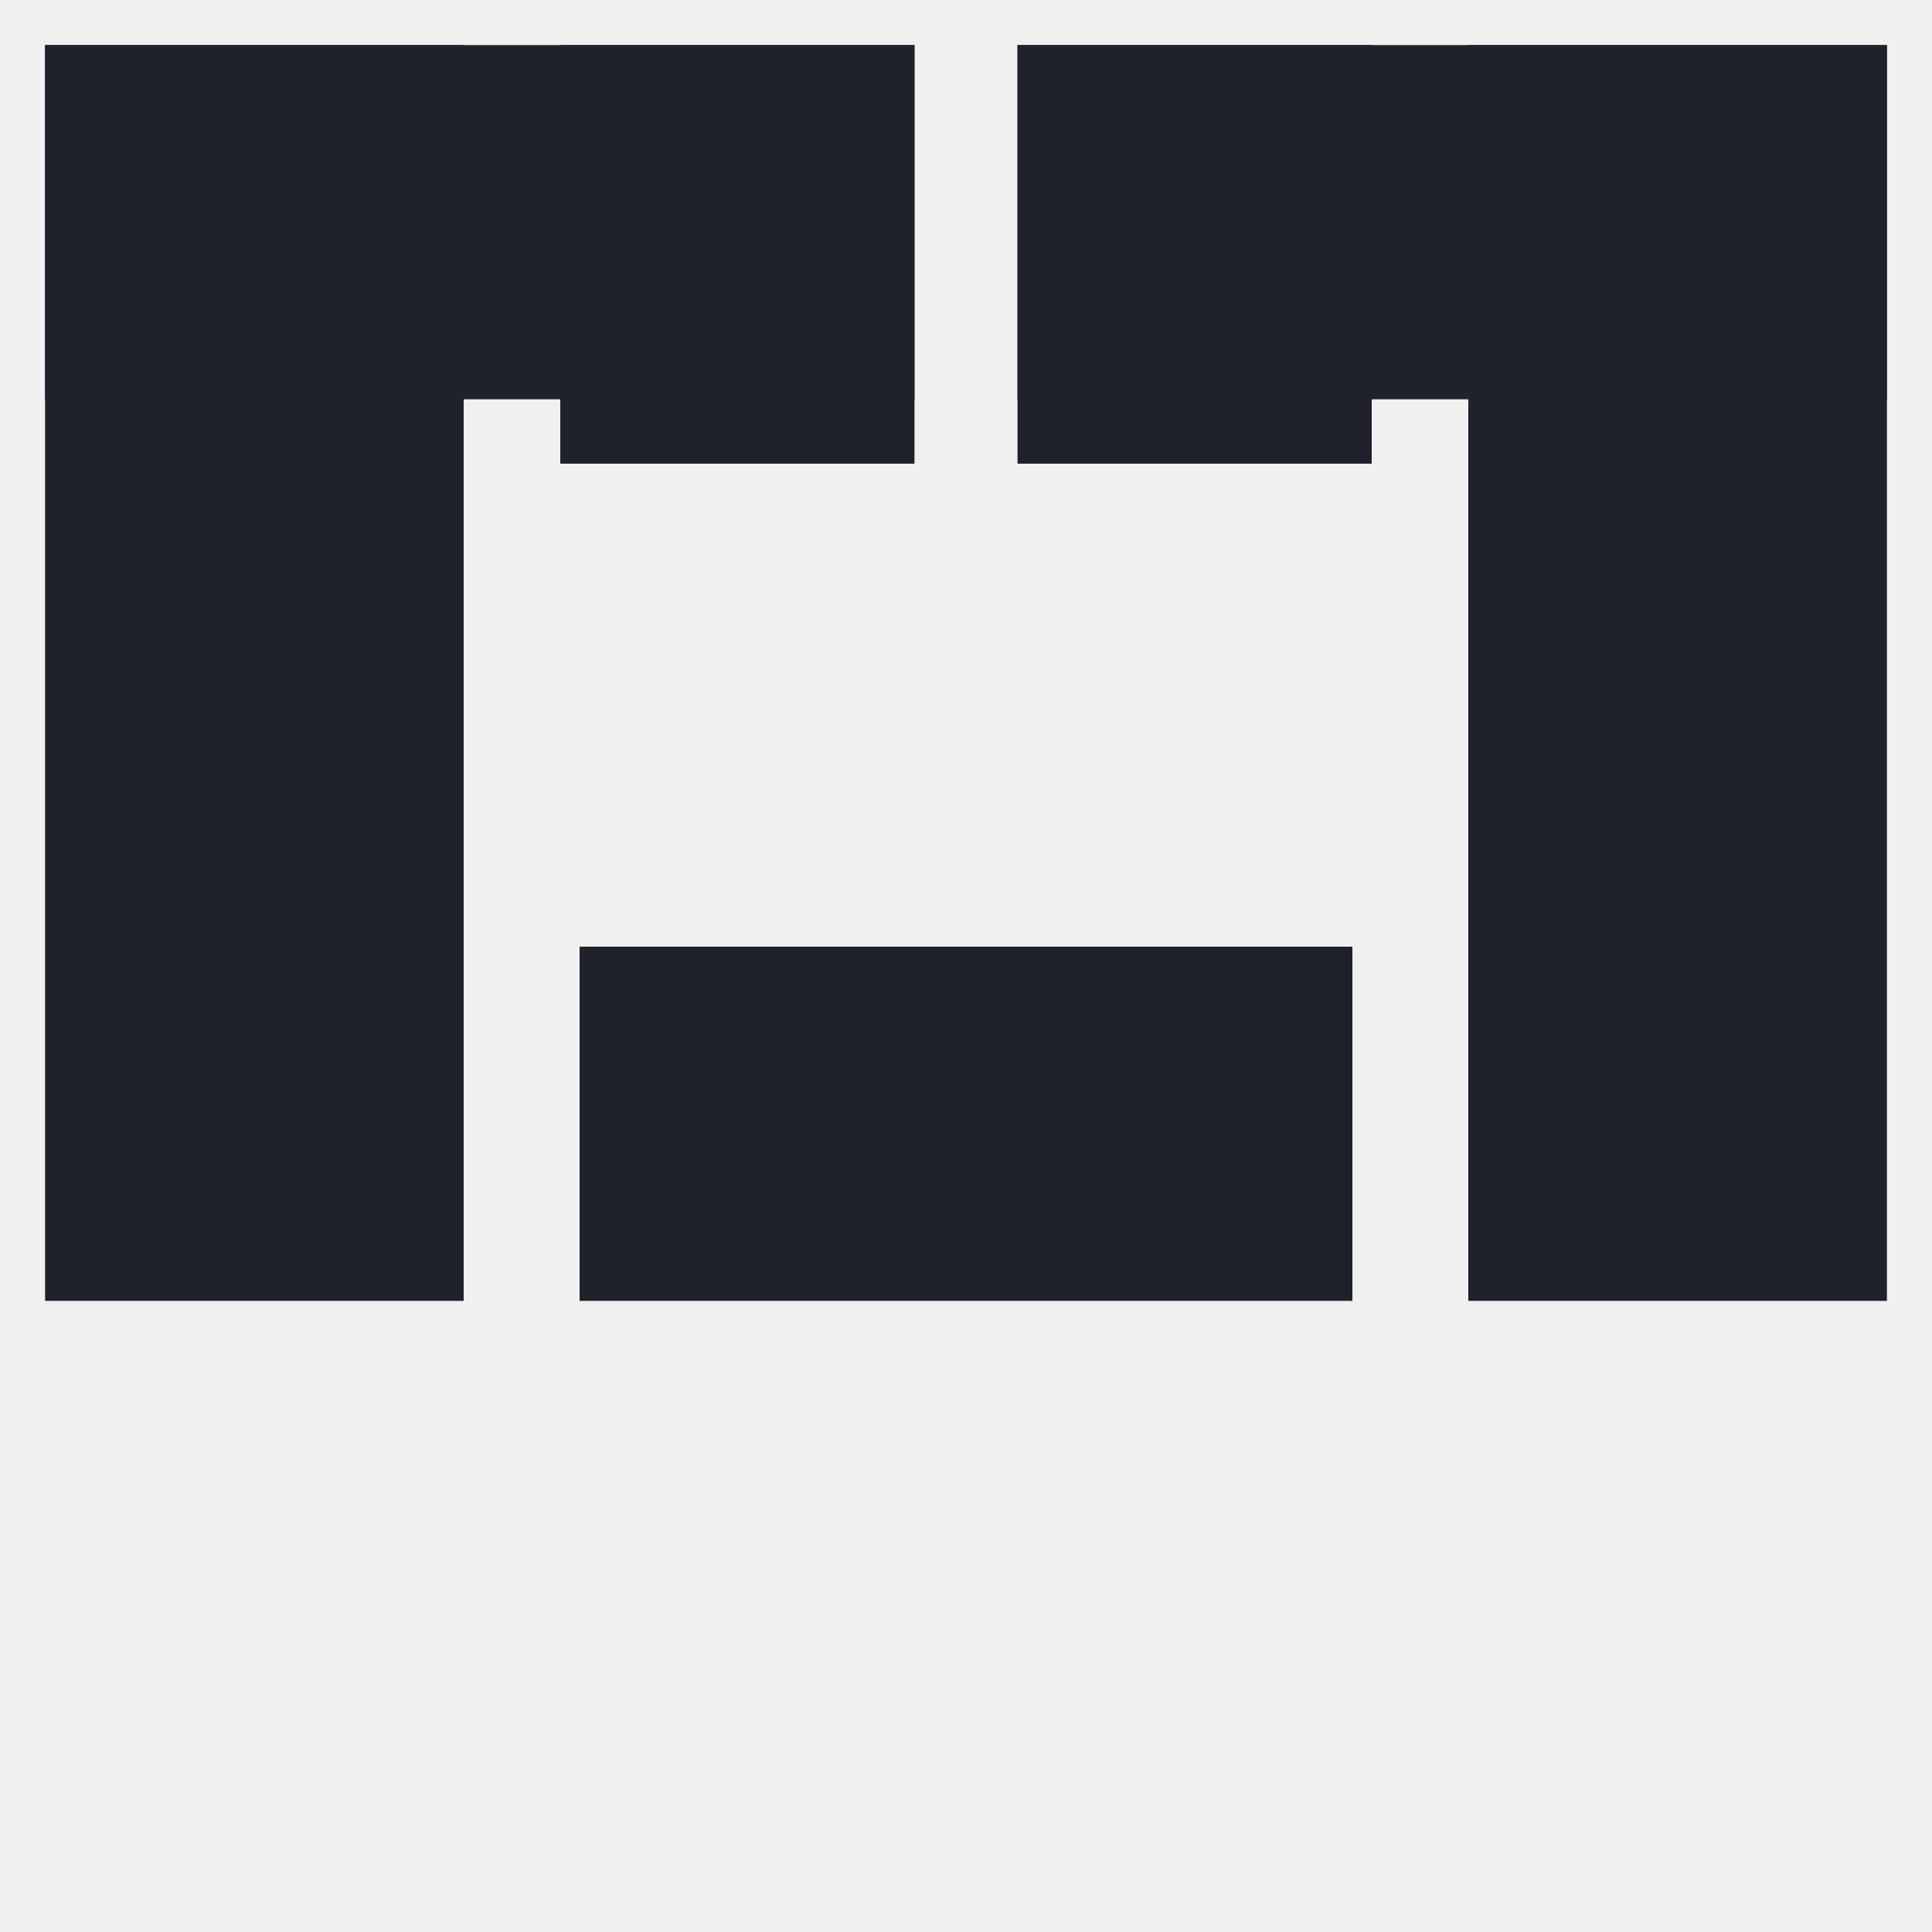
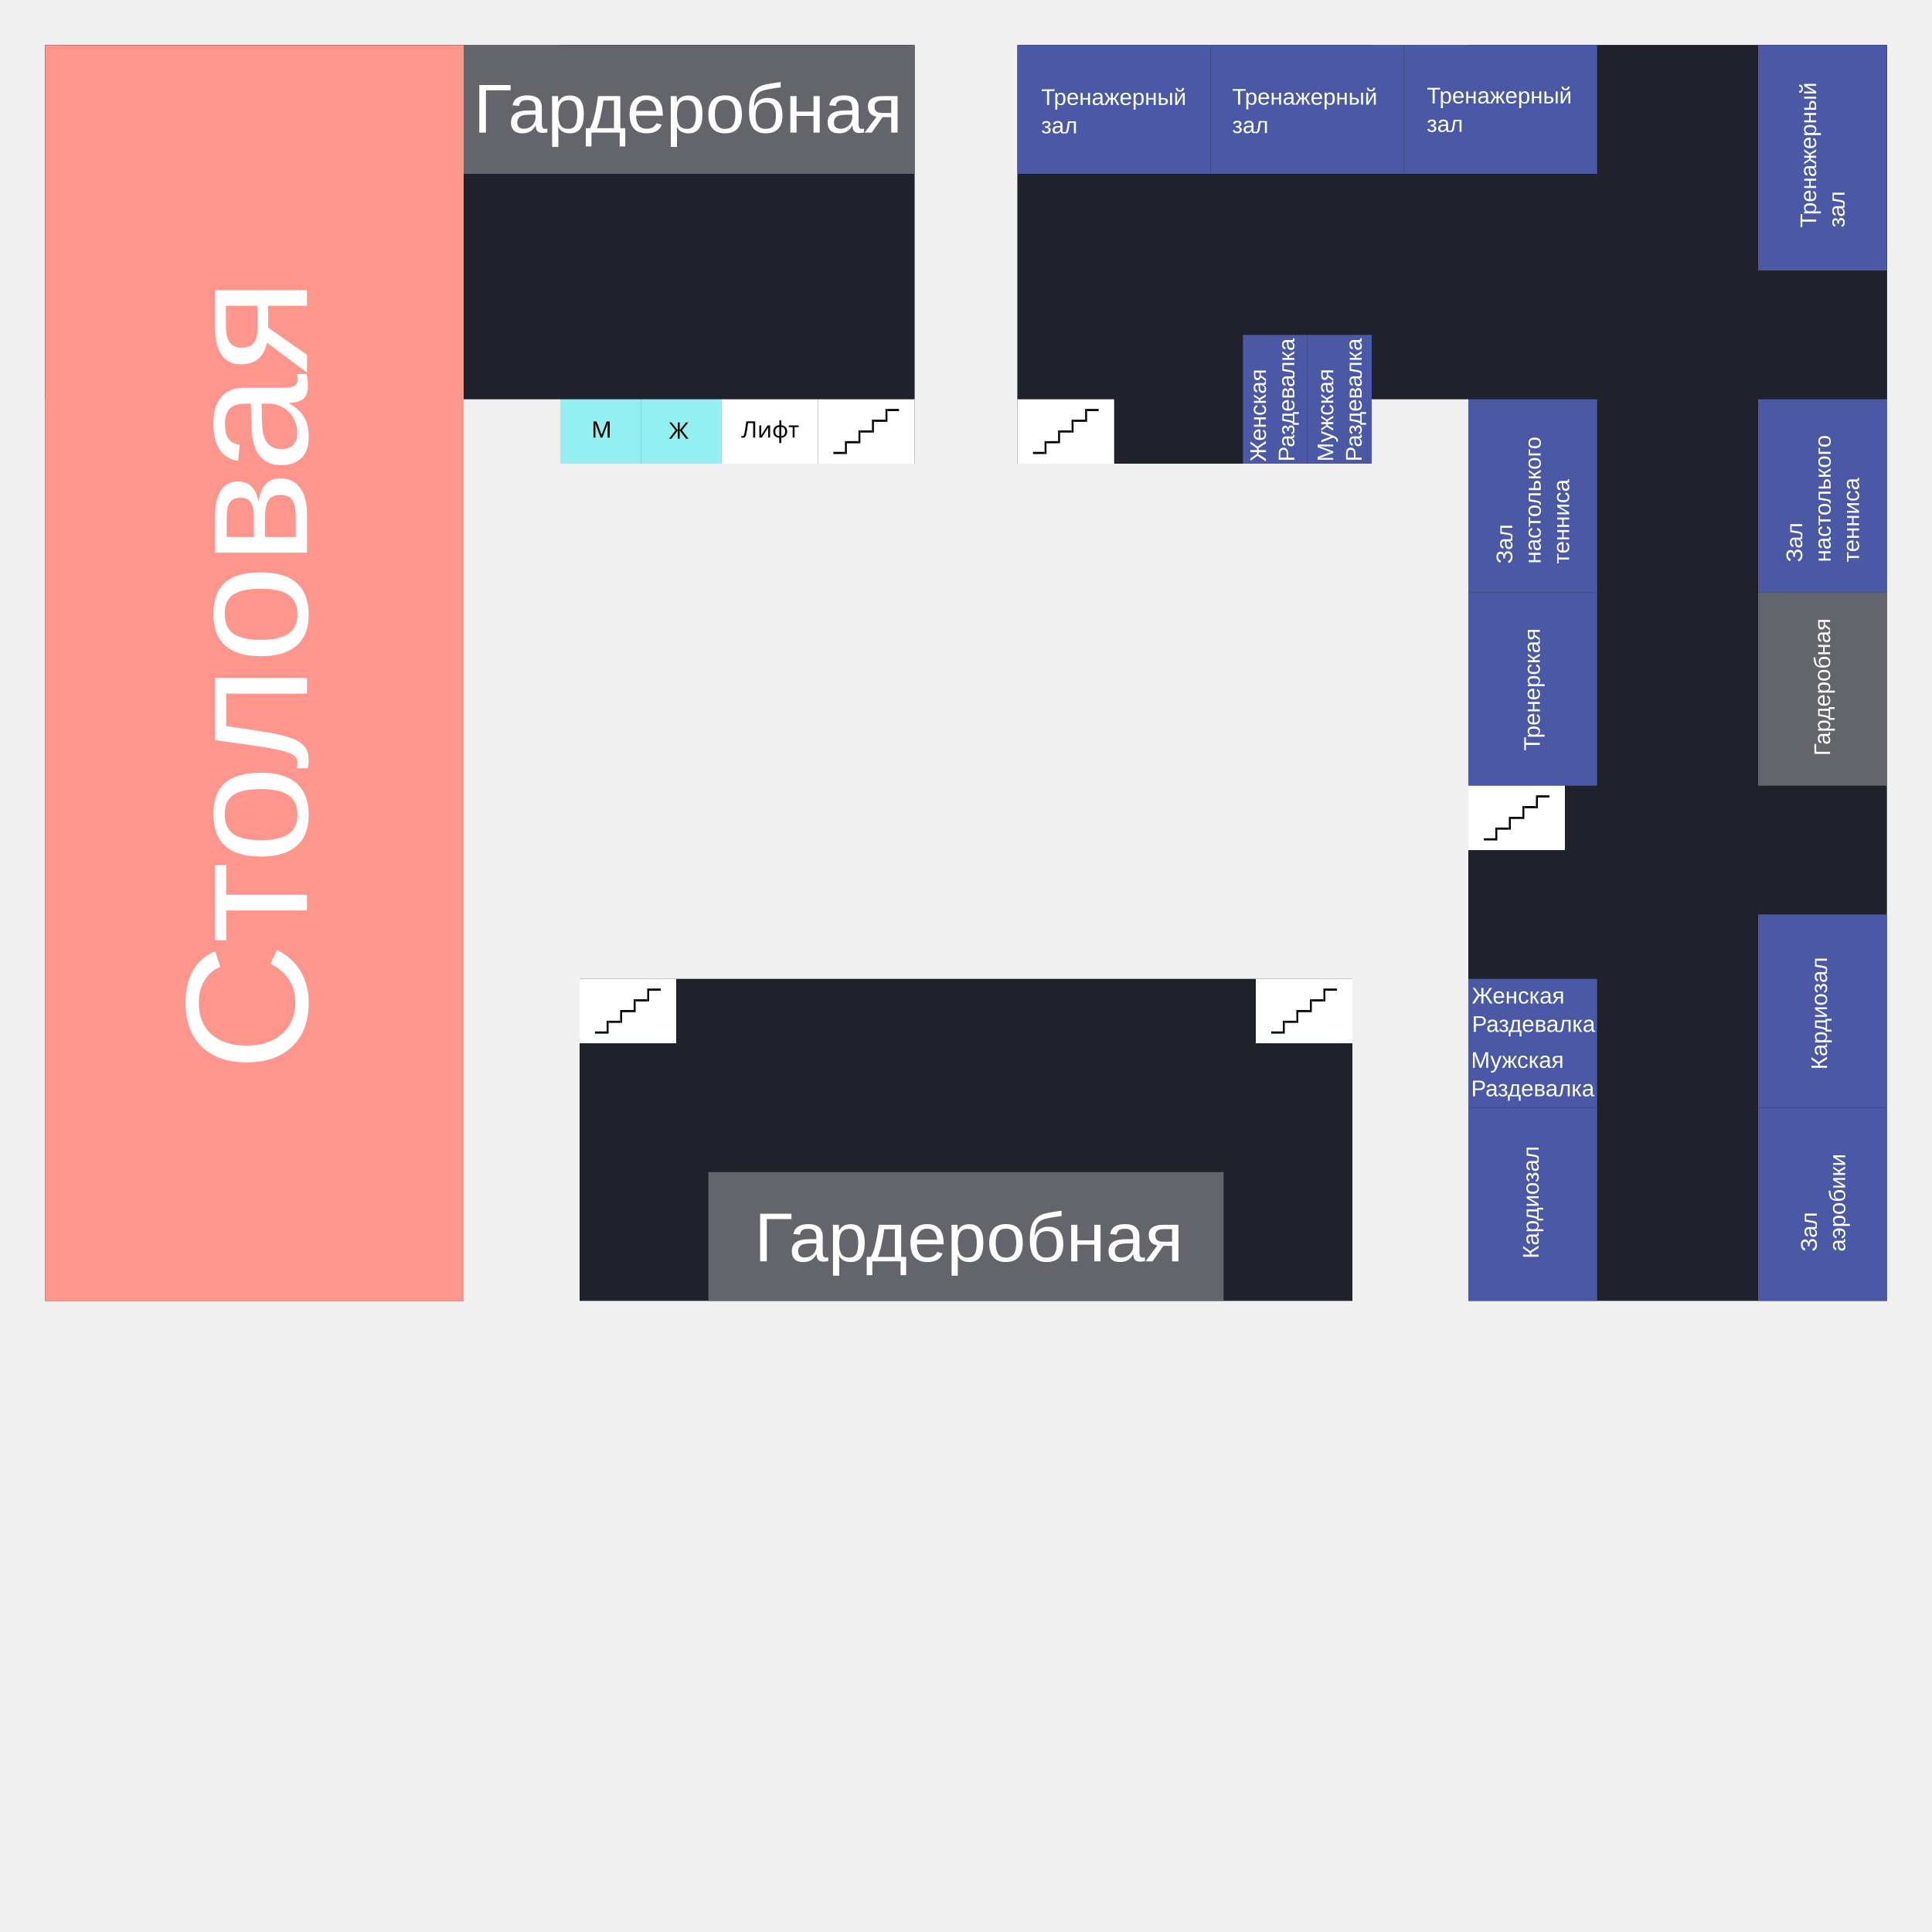
<svg xmlns="http://www.w3.org/2000/svg" width="300mm" height="300mm" viewBox="0 0 300 300" version="1.1" id="svg12">
  <defs id="defs9">
    <linearGradient id="linearGradient40841">
      <stop style="stop-color:#000000;stop-opacity:1;" offset="0" id="stop40839" />
    </linearGradient>
  </defs>
  <g id="layer1">
    <path style="fill:#1f222b;fill-opacity:1;stroke-width:1.286" d="M 904.573,477.039 V 207.66 H 779.206 653.839 V 119.581 31.503 H 872.428 1091.017 V 388.96 746.418 h -93.222 -93.222 z" id="path34935" transform="scale(0.2645833)" />
    <path style="fill:#1f222b;fill-opacity:1;stroke-width:1.286" d="M 904.573,477.039 V 207.66 H 779.206 653.839 V 119.581 31.503 H 872.428 1091.017 V 388.96 746.418 h -93.222 -93.222 z" id="path34974" transform="scale(0.2645833)" />
    <rect style="opacity:1;fill:#1f222b;fill-opacity:1;stroke:#262a34;stroke-width:0;stroke-miterlimit:4;stroke-dasharray:none;stroke-opacity:0" id="rect46204" width="65" height="195" x="7" y="7" />
    <rect style="opacity:1;fill:#1f222b;fill-opacity:1;stroke:#262a34;stroke-width:0;stroke-miterlimit:4;stroke-dasharray:none;stroke-opacity:0" id="rect46672" width="135" height="55" x="7" y="7" />
    <rect style="fill:#1f222b;fill-opacity:1;stroke:#262a34;stroke-width:0;stroke-miterlimit:4;stroke-dasharray:none;stroke-opacity:0" id="rect46672-8" width="135" height="55" x="158" y="7" />
    <rect style="opacity:1;fill:#1f222b;fill-opacity:1;stroke:#262a34;stroke-width:0;stroke-miterlimit:4;stroke-dasharray:none;stroke-opacity:0" id="rect47016" width="65" height="195" x="228" y="7" />
    <rect style="opacity:1;fill:#1f222b;fill-opacity:1;stroke:#262a34;stroke-width:0;stroke-miterlimit:4;stroke-dasharray:none;stroke-opacity:0" id="rect47326" width="55" height="65" x="87" y="7" />
+     <rect style="fill:#94f0f0;fill-opacity:1;stroke:none;stroke-width:0.304;stroke-opacity:0" id="rect52665-1-5" width="12.5" height="10" x="87" y="62" />
+     <rect style="fill:#94f0f0;fill-opacity:1;stroke:none;stroke-width:0.304;stroke-opacity:0" id="rect52665-1" width="12.5" height="10" x="99.5" y="62" />
+     <rect style="fill:#ffffff;fill-opacity:1;stroke:none;stroke-width:0.333;stroke-opacity:0" id="rect52665-1-9" width="15" height="10" x="112" y="62" />
    <rect style="fill:#1f222b;fill-opacity:1;stroke:#262a34;stroke-width:0;stroke-miterlimit:4;stroke-dasharray:none;stroke-opacity:0" id="rect47326-0" width="55" height="65" x="158" y="7" />
-     <rect style="opacity:1;fill:#1f222b;fill-opacity:1;stroke:#262a34;stroke-width:0;stroke-miterlimit:4;stroke-dasharray:none;stroke-opacity:0" id="rect47452" width="120" height="55" x="90" y="147" />
+     <rect style="opacity:1;fill:#1f222b;fill-opacity:1;stroke:#262a34;stroke-width:0;stroke-miterlimit:4;stroke-dasharray:none;stroke-opacity:0" id="rect47452" width="120" height="50" x="90" y="152" />
+     <rect style="opacity:1;fill:#63656a;fill-opacity:1;stroke:#151821;stroke-width:0;stroke-miterlimit:4;stroke-dasharray:none;stroke-opacity:1" id="rect69537" width="80" height="20" x="110" y="182" />
+     <rect style="opacity:1;fill:#63656a;fill-opacity:1;stroke:#151821;stroke-width:0;stroke-miterlimit:4;stroke-dasharray:none;stroke-opacity:1" id="rect69893" width="70" height="20" x="72" y="7" />
+     <rect style="fill:#4a58a5;fill-opacity:1;stroke:#151821;stroke-width:0;stroke-miterlimit:4;stroke-dasharray:none;stroke-opacity:1" id="rect69893-5" width="30" height="20" x="158" y="7" />
+     <text xml:space="preserve" style="font-style:normal;font-variant:normal;font-weight:normal;font-stretch:normal;font-size:3.528px;line-height:1.25;font-family:Arial;-inkscape-font-specification:Arial;fill:#ffffff;fill-opacity:1;stroke:none;stroke-width:0.265" x="161.677" y="16.292" id="text6396-8-2-6">
+       <tspan style="font-style:normal;font-variant:normal;font-weight:normal;font-stretch:normal;font-size:3.528px;font-family:Arial;-inkscape-font-specification:Arial;fill:#ffffff;fill-opacity:1;stroke-width:0.265" x="161.677" y="16.292" id="tspan30696-9">Тренажерный</tspan>
+       <tspan style="font-style:normal;font-variant:normal;font-weight:normal;font-stretch:normal;font-size:3.528px;font-family:Arial;-inkscape-font-specification:Arial;fill:#ffffff;fill-opacity:1;stroke-width:0.265" x="161.677" y="20.702" id="tspan43673">зал</tspan>
+     </text>
+     <rect style="fill:#4a58a5;fill-opacity:1;stroke:#151821;stroke-width:0;stroke-miterlimit:4;stroke-dasharray:none;stroke-opacity:1" id="rect69893-5-2" width="30" height="20" x="188" y="7" />
+     <text xml:space="preserve" style="font-style:normal;font-variant:normal;font-weight:normal;font-stretch:normal;font-size:3.528px;line-height:1.25;font-family:Arial;-inkscape-font-specification:Arial;fill:#ffffff;fill-opacity:1;stroke:none;stroke-width:0.265" x="191.335" y="16.249" id="text6396-8-2-6-9">
+       <tspan style="font-style:normal;font-variant:normal;font-weight:normal;font-stretch:normal;font-size:3.528px;font-family:Arial;-inkscape-font-specification:Arial;fill:#ffffff;fill-opacity:1;stroke-width:0.265" x="191.335" y="16.249" id="tspan30696-9-6">Тренажерный</tspan>
+       <tspan style="font-style:normal;font-variant:normal;font-weight:normal;font-stretch:normal;font-size:3.528px;font-family:Arial;-inkscape-font-specification:Arial;fill:#ffffff;fill-opacity:1;stroke-width:0.265" x="191.335" y="20.659" id="tspan43673-7">зал</tspan>
+     </text>
+     <rect style="fill:#4a58a5;fill-opacity:1;stroke:#151821;stroke-width:0;stroke-miterlimit:4;stroke-dasharray:none;stroke-opacity:1" id="rect69893-5-2-9" width="30" height="20" x="218" y="7" />
+     <text xml:space="preserve" style="font-style:normal;font-variant:normal;font-weight:normal;font-stretch:normal;font-size:3.528px;line-height:1.25;font-family:Arial;-inkscape-font-specification:Arial;fill:#ffffff;fill-opacity:1;stroke:none;stroke-width:0.265" x="221.549" y="16.062" id="text6396-8-2-6-6">
+       <tspan style="font-style:normal;font-variant:normal;font-weight:normal;font-stretch:normal;font-size:3.528px;font-family:Arial;-inkscape-font-specification:Arial;fill:#ffffff;fill-opacity:1;stroke-width:0.265" x="221.549" y="16.062" id="tspan30696-9-61">Тренажерный</tspan>
+       <tspan style="font-style:normal;font-variant:normal;font-weight:normal;font-stretch:normal;font-size:3.528px;font-family:Arial;-inkscape-font-specification:Arial;fill:#ffffff;fill-opacity:1;stroke-width:0.265" x="221.549" y="20.472" id="tspan43673-4">зал</tspan>
+     </text>
+     <rect style="fill:#4a58a5;fill-opacity:1;stroke:#151821;stroke-width:0;stroke-miterlimit:4;stroke-dasharray:none;stroke-opacity:1" id="rect69893-5-2-2" width="20" height="35" x="273" y="7" />
+     <text xml:space="preserve" style="font-style:normal;font-variant:normal;font-weight:normal;font-stretch:normal;font-size:3.528px;line-height:1.25;font-family:Arial;-inkscape-font-specification:Arial;fill:#ffffff;fill-opacity:1;stroke:none;stroke-width:0.265" x="-35.323" y="282.009" id="text6396-8-2-6-7" transform="rotate(-90)">
+       <tspan style="font-style:normal;font-variant:normal;font-weight:normal;font-stretch:normal;font-size:3.528px;font-family:Arial;-inkscape-font-specification:Arial;fill:#ffffff;fill-opacity:1;stroke-width:0.265" x="-35.323" y="282.009" id="tspan30696-9-2">Тренажерный</tspan>
+       <tspan style="font-style:normal;font-variant:normal;font-weight:normal;font-stretch:normal;font-size:3.528px;font-family:Arial;-inkscape-font-specification:Arial;fill:#ffffff;fill-opacity:1;stroke-width:0.265" x="-35.323" y="286.418" id="tspan43673-47">зал</tspan>
+     </text>
+     <rect style="fill:#4a58a5;fill-opacity:1;stroke:#151821;stroke-width:0;stroke-miterlimit:4;stroke-dasharray:none;stroke-opacity:1" id="rect69893-5-2-2-2" width="20" height="30" x="273" y="62" />
+     <text xml:space="preserve" style="font-style:normal;font-variant:normal;font-weight:normal;font-stretch:normal;font-size:3.528px;line-height:1.25;font-family:Arial;-inkscape-font-specification:Arial;fill:#ffffff;fill-opacity:1;stroke:none;stroke-width:0.265" x="-87.302" y="279.849" id="text6396-6" transform="rotate(-90)">
+       <tspan id="tspan6394-3" style="font-style:normal;font-variant:normal;font-weight:normal;font-stretch:normal;font-size:3.528px;font-family:Arial;-inkscape-font-specification:Arial;fill:#ffffff;fill-opacity:1;stroke-width:0.265" x="-87.302" y="279.849">Зал </tspan>
+       <tspan style="font-style:normal;font-variant:normal;font-weight:normal;font-stretch:normal;font-size:3.528px;font-family:Arial;-inkscape-font-specification:Arial;fill:#ffffff;fill-opacity:1;stroke-width:0.265" x="-87.302" y="284.258" id="tspan20279">настолького </tspan>
+       <tspan style="font-style:normal;font-variant:normal;font-weight:normal;font-stretch:normal;font-size:3.528px;font-family:Arial;-inkscape-font-specification:Arial;fill:#ffffff;fill-opacity:1;stroke-width:0.265" x="-87.302" y="288.668" id="tspan21763">тенниса</tspan>
+     </text>
+     <rect style="fill:#63656a;fill-opacity:1;stroke:#151821;stroke-width:0;stroke-miterlimit:4;stroke-dasharray:none;stroke-opacity:1" id="rect69893-5-2-2-2-9" width="20" height="30" x="273" y="92" />
+     <rect style="fill:#4a58a5;fill-opacity:1;stroke:#151821;stroke-width:0;stroke-miterlimit:4;stroke-dasharray:none;stroke-opacity:1" id="rect69893-5-2-2-2-8" width="20" height="30" x="273" y="172" />
+     <text xml:space="preserve" style="font-style:normal;font-variant:normal;font-weight:normal;font-stretch:normal;font-size:3.528px;line-height:1.25;font-family:Arial;-inkscape-font-specification:Arial;fill:#ffffff;fill-opacity:1;stroke:none;stroke-width:0.265" x="-194.357" y="282.107" id="text6396-7-0" transform="rotate(-90)">
+       <tspan id="tspan6394-15-2" style="font-style:normal;font-variant:normal;font-weight:normal;font-stretch:normal;font-size:3.528px;font-family:Arial;-inkscape-font-specification:Arial;fill:#ffffff;fill-opacity:1;stroke-width:0.265" x="-194.357" y="282.107">Зал</tspan>
+       <tspan style="font-style:normal;font-variant:normal;font-weight:normal;font-stretch:normal;font-size:3.528px;font-family:Arial;-inkscape-font-specification:Arial;fill:#ffffff;fill-opacity:1;stroke-width:0.265" x="-194.357" y="286.517" id="tspan41275">аэробики</tspan>
+     </text>
+     <rect style="fill:#4a58a5;fill-opacity:1;stroke:#151821;stroke-width:0;stroke-miterlimit:4;stroke-dasharray:none;stroke-opacity:1" id="rect69893-5-2-2-2-1" width="20" height="30" x="273" y="142" />
+     <text xml:space="preserve" style="font-style:normal;font-variant:normal;font-weight:normal;font-stretch:normal;font-size:3.528px;line-height:1.25;font-family:Arial;-inkscape-font-specification:Arial;fill:#ffffff;fill-opacity:1;stroke:none;stroke-width:0.265" x="-166.107" y="283.697" id="text6396-7-2" transform="rotate(-90)">
+       <tspan id="tspan6394-15-6" style="font-style:normal;font-variant:normal;font-weight:normal;font-stretch:normal;font-size:3.528px;font-family:Arial;-inkscape-font-specification:Arial;fill:#ffffff;fill-opacity:1;stroke-width:0.265" x="-166.107" y="283.697">Кардиозал</tspan>
+     </text>
+     <text xml:space="preserve" style="font-style:normal;font-variant:normal;font-weight:normal;font-stretch:normal;font-size:3.528px;line-height:1.25;font-family:Arial;-inkscape-font-specification:Arial;fill:#ffffff;fill-opacity:1;stroke:none;stroke-width:0.265" x="-197.592" y="283.353" id="text6396-62" transform="rotate(-90)">
+       <tspan id="tspan6394-5" style="font-style:normal;font-variant:normal;font-weight:normal;font-stretch:normal;font-size:3.528px;font-family:Arial;-inkscape-font-specification:Arial;fill:#ffffff;fill-opacity:1;stroke-width:0.265" x="-197.592" y="283.353" />
+     </text>
+     <rect style="fill:#4a58a5;fill-opacity:1;stroke:#151821;stroke-width:0;stroke-miterlimit:4;stroke-dasharray:none;stroke-opacity:1" id="rect69893-5-2-2-2-97" width="20" height="30" x="228" y="172" />
+     <text xml:space="preserve" style="font-style:normal;font-variant:normal;font-weight:normal;font-stretch:normal;font-size:3.528px;line-height:1.25;font-family:Arial;-inkscape-font-specification:Arial;fill:#ffffff;fill-opacity:1;stroke:none;stroke-width:0.265" x="-195.44" y="238.919" id="text6396-7" transform="rotate(-90)">
+       <tspan id="tspan6394-15" style="font-style:normal;font-variant:normal;font-weight:normal;font-stretch:normal;font-size:3.528px;font-family:Arial;-inkscape-font-specification:Arial;fill:#ffffff;fill-opacity:1;stroke-width:0.265" x="-195.44" y="238.919">Кардиозал</tspan>
+     </text>
+     <rect style="fill:#4a58a5;fill-opacity:1;stroke:#151821;stroke-width:0;stroke-miterlimit:4;stroke-dasharray:none;stroke-opacity:1" id="rect69893-5-2-2-2-97-2" width="20" height="30" x="228" y="62" />
+     <text xml:space="preserve" style="font-style:normal;font-variant:normal;font-weight:normal;font-stretch:normal;font-size:3.528px;line-height:1.25;font-family:Arial;-inkscape-font-specification:Arial;fill:#ffffff;fill-opacity:1;stroke:none;stroke-width:0.265" x="-87.548" y="234.831" id="text6396-6-3" transform="rotate(-90)">
+       <tspan id="tspan6394-3-4" style="font-style:normal;font-variant:normal;font-weight:normal;font-stretch:normal;font-size:3.528px;font-family:Arial;-inkscape-font-specification:Arial;fill:#ffffff;fill-opacity:1;stroke-width:0.265" x="-87.548" y="234.831">Зал </tspan>
+       <tspan style="font-style:normal;font-variant:normal;font-weight:normal;font-stretch:normal;font-size:3.528px;font-family:Arial;-inkscape-font-specification:Arial;fill:#ffffff;fill-opacity:1;stroke-width:0.265" x="-87.548" y="239.24" id="tspan20279-7">настолького </tspan>
+       <tspan style="font-style:normal;font-variant:normal;font-weight:normal;font-stretch:normal;font-size:3.528px;font-family:Arial;-inkscape-font-specification:Arial;fill:#ffffff;fill-opacity:1;stroke-width:0.265" x="-87.548" y="243.65" id="tspan21763-4">тенниса</tspan>
+     </text>
+     <rect style="fill:#4a58a5;fill-opacity:1;stroke:#151821;stroke-width:0;stroke-miterlimit:4;stroke-dasharray:none;stroke-opacity:1" id="rect69893-5-2-2-2-97-2-1" width="20" height="30" x="228" y="92" />
+     <text xml:space="preserve" style="font-style:normal;font-variant:normal;font-weight:normal;font-stretch:normal;font-size:3.528px;line-height:1.25;font-family:Arial;-inkscape-font-specification:Arial;fill:#ffffff;fill-opacity:1;stroke:none;stroke-width:0.265" x="-116.582" y="239.106" id="text6396-8" transform="rotate(-90)">
+       <tspan id="tspan6394-1" style="font-style:normal;font-variant:normal;font-weight:normal;font-stretch:normal;font-size:3.528px;font-family:Arial;-inkscape-font-specification:Arial;fill:#ffffff;fill-opacity:1;stroke-width:0.265" x="-116.582" y="239.106">Тренерская</tspan>
+       <tspan style="font-style:normal;font-variant:normal;font-weight:normal;font-stretch:normal;font-size:3.528px;font-family:Arial;-inkscape-font-specification:Arial;fill:#ffffff;fill-opacity:1;stroke-width:0.265" x="-116.582" y="243.516" id="tspan28825" />
+     </text>
+     <rect style="opacity:1;fill:#4a58a5;fill-opacity:1;stroke:#151821;stroke-width:0;stroke-miterlimit:4;stroke-dasharray:none;stroke-opacity:1" id="rect70789" width="20" height="10" x="228" y="162" />
+     <text xml:space="preserve" style="font-style:normal;font-variant:normal;font-weight:normal;font-stretch:normal;font-size:3.528px;line-height:1.25;font-family:Arial;-inkscape-font-specification:Arial;fill:#ffffff;fill-opacity:1;stroke:none;stroke-width:0.265" x="228.421" y="165.815" id="text6396-8-2-4">
+       <tspan style="font-style:normal;font-variant:normal;font-weight:normal;font-stretch:normal;font-size:3.528px;font-family:Arial;-inkscape-font-specification:Arial;fill:#ffffff;fill-opacity:1;stroke-width:0.265" x="228.421" y="165.815" id="tspan32272">Мужская</tspan>
+       <tspan style="font-style:normal;font-variant:normal;font-weight:normal;font-stretch:normal;font-size:3.528px;font-family:Arial;-inkscape-font-specification:Arial;fill:#ffffff;fill-opacity:1;stroke-width:0.265" x="228.421" y="170.224" id="tspan30696-4">Раздевалка</tspan>
+     </text>
+     <rect style="fill:#4a58a5;fill-opacity:1;stroke:#151821;stroke-width:0;stroke-miterlimit:4;stroke-dasharray:none;stroke-opacity:1" id="rect70789-0" width="20" height="10" x="228" y="152" />
+     <text xml:space="preserve" style="font-style:normal;font-variant:normal;font-weight:normal;font-stretch:normal;font-size:3.528px;line-height:1.25;font-family:Arial;-inkscape-font-specification:Arial;fill:#ffffff;fill-opacity:1;stroke:none;stroke-width:0.265" x="228.549" y="155.821" id="text6396-8-2">
+       <tspan style="font-style:normal;font-variant:normal;font-weight:normal;font-stretch:normal;font-size:3.528px;font-family:Arial;-inkscape-font-specification:Arial;fill:#ffffff;fill-opacity:1;stroke-width:0.265" x="228.549" y="155.821" id="tspan28825-8">Женская</tspan>
+       <tspan style="font-style:normal;font-variant:normal;font-weight:normal;font-stretch:normal;font-size:3.528px;font-family:Arial;-inkscape-font-specification:Arial;fill:#ffffff;fill-opacity:1;stroke-width:0.265" x="228.549" y="160.231" id="tspan30696">Раздевалка</tspan>
+     </text>
+     <rect style="fill:#ff968e;fill-opacity:1;stroke:#151821;stroke-width:0;stroke-miterlimit:4;stroke-dasharray:none;stroke-opacity:1" id="rect46204-0" width="65" height="195" x="7" y="7" />
+     <text xml:space="preserve" style="font-size:10.871px;line-height:1.25;font-family:Arial;-inkscape-font-specification:Arial;fill:#ffffff;fill-opacity:1;stroke-width:0.272" x="115.652" y="198.378" id="text77013" transform="scale(1.01282,0.9873418)">
+       <tspan id="tspan77011" style="fill:#ffffff;fill-opacity:1;stroke-width:0.272" x="115.652" y="198.378">Гардеробная</tspan>
+     </text>
+     <text xml:space="preserve" style="font-size:27.287px;line-height:1.25;font-family:Arial;-inkscape-font-specification:Arial;fill:#ffffff;fill-opacity:1;stroke-width:0.284" x="-164.737" y="48.144" id="text82771" transform="matrix(0,-1.009931,0.9901665,0,0,0)">
+       <tspan id="tspan82769" style="font-size:27.287px;fill:#ffffff;fill-opacity:1;stroke-width:0.284" x="-164.737" y="48.144">Столовая</tspan>
+     </text>
+     <text xml:space="preserve" style="font-size:10.871px;line-height:1.25;font-family:Arial;-inkscape-font-specification:Arial;fill:#ffffff;fill-opacity:1;stroke-width:0.272" x="72.595" y="20.858" id="text77013-6" transform="scale(1.01282,0.9873418)">
+       <tspan id="tspan77011-0" style="fill:#ffffff;fill-opacity:1;stroke-width:0.272" x="72.595" y="20.858">Гардеробная</tspan>
+     </text>
+     <text xml:space="preserve" style="font-size:3.528px;line-height:1.25;font-family:Arial;-inkscape-font-specification:Arial;fill:#ffffff;fill-opacity:1;stroke-width:0.131" x="116.452" y="-228.485" id="text77013-9" transform="matrix(0,0.8109059,-1.233189,0,0,0)">
+       <tspan id="tspan77011-9" style="font-size:3.528px;fill:#ffffff;fill-opacity:1;stroke-width:0.131" x="116.452" y="-228.485" />
+     </text>
+     <text xml:space="preserve" style="font-style:normal;font-variant:normal;font-weight:normal;font-stretch:normal;font-size:3.528px;line-height:1.25;font-family:Arial;-inkscape-font-specification:Arial;fill:#ffffff;fill-opacity:1;stroke:none;stroke-width:0.265" x="-117.365" y="284.177" id="text6396" transform="rotate(-90)">
+       <tspan id="tspan6394" style="font-style:normal;font-variant:normal;font-weight:normal;font-stretch:normal;font-size:3.528px;font-family:Arial;-inkscape-font-specification:Arial;fill:#ffffff;fill-opacity:1;stroke-width:0.265" x="-117.365" y="284.177">Гардеробная</tspan>
+     </text>
+     <rect style="fill:#4a58a5;fill-opacity:1;stroke:#151821;stroke-width:0;stroke-miterlimit:4;stroke-dasharray:none;stroke-opacity:1" id="rect70789-0-3" width="20" height="10" x="52" y="-213" transform="rotate(90)" />
+     <rect style="fill:#4a58a5;fill-opacity:1;stroke:#151821;stroke-width:0;stroke-miterlimit:4;stroke-dasharray:none;stroke-opacity:1" id="rect70789-0-3-7" width="20" height="10" x="52" y="-203" transform="rotate(90)" />
+     <text xml:space="preserve" style="font-style:normal;font-variant:normal;font-weight:normal;font-stretch:normal;font-size:3.528px;line-height:1.25;font-family:Arial;-inkscape-font-specification:Arial;fill:#ffffff;fill-opacity:1;stroke:none;stroke-width:0.265" x="-71.686" y="196.575" id="text6396-8-2-0" transform="rotate(-90)">
+       <tspan style="font-style:normal;font-variant:normal;font-weight:normal;font-stretch:normal;font-size:3.528px;font-family:Arial;-inkscape-font-specification:Arial;fill:#ffffff;fill-opacity:1;stroke-width:0.265" x="-71.686" y="196.575" id="tspan28825-8-5">Женская</tspan>
+       <tspan style="font-style:normal;font-variant:normal;font-weight:normal;font-stretch:normal;font-size:3.528px;font-family:Arial;-inkscape-font-specification:Arial;fill:#ffffff;fill-opacity:1;stroke-width:0.265" x="-71.686" y="200.985" id="tspan30696-45">Раздевалка</tspan>
+     </text>
+     <text xml:space="preserve" style="font-style:normal;font-variant:normal;font-weight:normal;font-stretch:normal;font-size:3.528px;line-height:1.25;font-family:Arial;-inkscape-font-specification:Arial;fill:#ffffff;fill-opacity:1;stroke:none;stroke-width:0.265" x="-71.679" y="207.026" id="text6396-8-2-4-5" transform="rotate(-90)">
+       <tspan style="font-style:normal;font-variant:normal;font-weight:normal;font-stretch:normal;font-size:3.528px;font-family:Arial;-inkscape-font-specification:Arial;fill:#ffffff;fill-opacity:1;stroke-width:0.265" x="-71.679" y="207.026" id="tspan32272-1">Мужская</tspan>
+       <tspan style="font-style:normal;font-variant:normal;font-weight:normal;font-stretch:normal;font-size:3.528px;font-family:Arial;-inkscape-font-specification:Arial;fill:#ffffff;fill-opacity:1;stroke-width:0.265" x="-71.679" y="211.435" id="tspan30696-4-5">Раздевалка</tspan>
+     </text>
+     <g id="layer1-9" transform="matrix(0.6,0,0,0.6666667,135,85.33333)">
+       <rect style="fill:#ffffff;stroke:none;stroke-width:0.124" id="rect44815" width="25" height="15" x="100" y="100" />
+       <g id="g47292" transform="translate(20.81443,-33.17526)">
+         <rect style="fill:#000000;stroke:none;stroke-width:0.169" id="rect46953-56-3" width="0.5" height="3" x="86.186" y="142.925" />
+         <rect style="fill:#000000;stroke:none;stroke-width:0.169" id="rect46953-1-3-4" width="0.5" height="3" x="-143.425" y="86.686" transform="rotate(-90)" />
+         <rect style="fill:#000000;stroke:none;stroke-width:0.169" id="rect46953-7-5-9" width="0.5" height="3" x="89.686" y="140.425" />
+         <rect style="fill:#000000;stroke:none;stroke-width:0.169" id="rect46953-3-5-9" width="0.5" height="3" x="-140.925" y="90.186" transform="rotate(-90)" />
+         <rect style="fill:#000000;stroke:none;stroke-width:0.169" id="rect46953-6-0-5" width="0.5" height="3" x="93.186" y="137.925" />
+         <rect style="fill:#000000;stroke:none;stroke-width:0.169" id="rect46953-9-0-3" width="0.5" height="3" x="-138.425" y="93.686" transform="rotate(-90)" />
+         <rect style="fill:#000000;stroke:none;stroke-width:0.169" id="rect46953-5-0-8" width="0.5" height="3" x="96.686" y="135.425" />
+         <rect style="fill:#000000;stroke:none;stroke-width:0.169" id="rect46953-8-1-8" width="0.5" height="3" x="-135.925" y="97.186" transform="rotate(-90)" />
+         <rect style="fill:#000000;stroke:none;stroke-width:0.169" id="rect46953-70-4-6" width="0.5" height="3" x="-145.925" y="83.186" transform="rotate(-90)" />
+       </g>
+     </g>
+     <g id="layer1-9-59" transform="matrix(0.6,0,0,0.6666667,98,-4.666667)">
+       <rect style="fill:#ffffff;stroke:none;stroke-width:0.124" id="rect44815-1" width="25" height="15" x="100" y="100" />
+       <g id="g47292-9" transform="translate(20.81443,-33.17526)">
+         <rect style="fill:#000000;stroke:none;stroke-width:0.169" id="rect46953-56-3-5" width="0.5" height="3" x="86.186" y="142.925" />
+         <rect style="fill:#000000;stroke:none;stroke-width:0.169" id="rect46953-1-3-4-5" width="0.5" height="3" x="-143.425" y="86.686" transform="rotate(-90)" />
+         <rect style="fill:#000000;stroke:none;stroke-width:0.169" id="rect46953-7-5-9-7" width="0.5" height="3" x="89.686" y="140.425" />
+         <rect style="fill:#000000;stroke:none;stroke-width:0.169" id="rect46953-3-5-9-9" width="0.5" height="3" x="-140.925" y="90.186" transform="rotate(-90)" />
+         <rect style="fill:#000000;stroke:none;stroke-width:0.169" id="rect46953-6-0-5-2" width="0.5" height="3" x="93.186" y="137.925" />
+         <rect style="fill:#000000;stroke:none;stroke-width:0.169" id="rect46953-9-0-3-4" width="0.5" height="3" x="-138.425" y="93.686" transform="rotate(-90)" />
+         <rect style="fill:#000000;stroke:none;stroke-width:0.169" id="rect46953-5-0-8-9" width="0.5" height="3" x="96.686" y="135.425" />
+         <rect style="fill:#000000;stroke:none;stroke-width:0.169" id="rect46953-8-1-8-3" width="0.5" height="3" x="-135.925" y="97.186" transform="rotate(-90)" />
+         <rect style="fill:#000000;stroke:none;stroke-width:0.169" id="rect46953-70-4-6-8" width="0.5" height="3" x="-145.925" y="83.186" transform="rotate(-90)" />
+       </g>
+     </g>
+     <g id="layer1-9-6" transform="matrix(0.6,0,0,0.6666667,168,55.33333)">
+       <rect style="fill:#ffffff;stroke:none;stroke-width:0.124" id="rect44815-19" width="25" height="15" x="100" y="100" />
+       <g id="g47292-7" transform="translate(20.81443,-33.17526)">
+         <rect style="fill:#000000;stroke:none;stroke-width:0.169" id="rect46953-56-3-0" width="0.5" height="3" x="86.186" y="142.925" />
+         <rect style="fill:#000000;stroke:none;stroke-width:0.169" id="rect46953-1-3-4-2" width="0.5" height="3" x="-143.425" y="86.686" transform="rotate(-90)" />
+         <rect style="fill:#000000;stroke:none;stroke-width:0.169" id="rect46953-7-5-9-27" width="0.5" height="3" x="89.686" y="140.425" />
+         <rect style="fill:#000000;stroke:none;stroke-width:0.169" id="rect46953-3-5-9-8" width="0.5" height="3" x="-140.925" y="90.186" transform="rotate(-90)" />
+         <rect style="fill:#000000;stroke:none;stroke-width:0.169" id="rect46953-6-0-5-3" width="0.5" height="3" x="93.186" y="137.925" />
+         <rect style="fill:#000000;stroke:none;stroke-width:0.169" id="rect46953-9-0-3-6" width="0.5" height="3" x="-138.425" y="93.686" transform="rotate(-90)" />
+         <rect style="fill:#000000;stroke:none;stroke-width:0.169" id="rect46953-5-0-8-8" width="0.5" height="3" x="96.686" y="135.425" />
+         <rect style="fill:#000000;stroke:none;stroke-width:0.169" id="rect46953-8-1-8-90" width="0.5" height="3" x="-135.925" y="97.186" transform="rotate(-90)" />
+         <rect style="fill:#000000;stroke:none;stroke-width:0.169" id="rect46953-70-4-6-1" width="0.5" height="3" x="-145.925" y="83.186" transform="rotate(-90)" />
+       </g>
+     </g>
+     <g id="layer1-9-8" transform="matrix(0.6,0,0,0.6666667,67,-4.666667)" style="stroke:none;stroke-opacity:1">
+       <rect style="fill:#ffffff;stroke:none;stroke-width:0.124;stroke-opacity:1" id="rect44815-70" width="25" height="15" x="100" y="100" />
+       <g id="g47292-4" transform="translate(20.81443,-33.17526)" style="stroke:none;stroke-opacity:1">
+         <rect style="fill:#000000;stroke:none;stroke-width:0.169;stroke-opacity:1" id="rect46953-56-3-2" width="0.5" height="3" x="86.186" y="142.925" />
+         <rect style="fill:#000000;stroke:none;stroke-width:0.169;stroke-opacity:1" id="rect46953-1-3-4-9" width="0.5" height="3" x="-143.425" y="86.686" transform="rotate(-90)" />
+         <rect style="fill:#000000;stroke:none;stroke-width:0.169;stroke-opacity:1" id="rect46953-7-5-9-2" width="0.5" height="3" x="89.686" y="140.425" />
+         <rect style="fill:#000000;stroke:none;stroke-width:0.169;stroke-opacity:1" id="rect46953-3-5-9-3" width="0.5" height="3" x="-140.925" y="90.186" transform="rotate(-90)" />
+         <rect style="fill:#000000;stroke:none;stroke-width:0.169;stroke-opacity:1" id="rect46953-6-0-5-6" width="0.5" height="3" x="93.186" y="137.925" />
+         <rect style="fill:#000000;stroke:none;stroke-width:0.169;stroke-opacity:1" id="rect46953-9-0-3-1" width="0.5" height="3" x="-138.425" y="93.686" transform="rotate(-90)" />
+         <rect style="fill:#000000;stroke:none;stroke-width:0.169;stroke-opacity:1" id="rect46953-5-0-8-5" width="0.5" height="3" x="96.686" y="135.425" />
+         <rect style="fill:#000000;stroke:none;stroke-width:0.169;stroke-opacity:1" id="rect46953-8-1-8-9" width="0.5" height="3" x="-135.925" y="97.186" transform="rotate(-90)" />
+         <rect style="fill:#000000;stroke:none;stroke-width:0.169;stroke-opacity:1" id="rect46953-70-4-6-7" width="0.5" height="3" x="-145.925" y="83.186" transform="rotate(-90)" />
+       </g>
+     </g>
+     <g id="layer1-9-86" transform="matrix(0.6,0,0,0.6666667,30,85.33333)">
+       <rect style="fill:#ffffff;stroke:none;stroke-width:0.124" id="rect44815-9" width="25" height="15" x="100" y="100" />
+       <g id="g47292-1" transform="translate(20.81443,-33.17526)">
+         <rect style="fill:#000000;stroke:none;stroke-width:0.169" id="rect46953-56-3-4" width="0.5" height="3" x="86.186" y="142.925" />
+         <rect style="fill:#000000;stroke:none;stroke-width:0.169" id="rect46953-1-3-4-0" width="0.5" height="3" x="-143.425" y="86.686" transform="rotate(-90)" />
+         <rect style="fill:#000000;stroke:none;stroke-width:0.169" id="rect46953-7-5-9-0" width="0.5" height="3" x="89.686" y="140.425" />
+         <rect style="fill:#000000;stroke:none;stroke-width:0.169" id="rect46953-3-5-9-1" width="0.5" height="3" x="-140.925" y="90.186" transform="rotate(-90)" />
+         <rect style="fill:#000000;stroke:none;stroke-width:0.169" id="rect46953-6-0-5-5" width="0.5" height="3" x="93.186" y="137.925" />
+         <rect style="fill:#000000;stroke:none;stroke-width:0.169" id="rect46953-9-0-3-7" width="0.5" height="3" x="-138.425" y="93.686" transform="rotate(-90)" />
+         <rect style="fill:#000000;stroke:none;stroke-width:0.169" id="rect46953-5-0-8-6" width="0.5" height="3" x="96.686" y="135.425" />
+         <rect style="fill:#000000;stroke:none;stroke-width:0.169" id="rect46953-8-1-8-31" width="0.5" height="3" x="-135.925" y="97.186" transform="rotate(-90)" />
+         <rect style="fill:#000000;stroke:none;stroke-width:0.169" id="rect46953-70-4-6-0" width="0.5" height="3" x="-145.925" y="83.186" transform="rotate(-90)" />
+       </g>
+     </g>
+     <text xml:space="preserve" style="font-size:3.528px;line-height:1.25;font-family:sans-serif;stroke-width:0.265" x="91.811" y="67.95" id="text56060">
+       <tspan id="tspan56058" style="stroke-width:0.265" x="91.811" y="67.95">М</tspan>
+     </text>
+     <text xml:space="preserve" style="font-size:3.528px;line-height:1.25;font-family:sans-serif;stroke-width:0.265" x="103.885" y="68.116" id="text57648">
+       <tspan style="stroke-width:0.265" x="103.885" y="68.116" id="tspan57650">Ж</tspan>
+     </text>
+     <text xml:space="preserve" style="font-size:3.528px;line-height:1.25;font-family:sans-serif;stroke-width:0.265" x="115.111" y="67.948" id="text58040">
+       <tspan id="tspan58038" style="stroke-width:0.265" x="115.111" y="67.948">Лифт</tspan>
+     </text>
  </g>
</svg>
